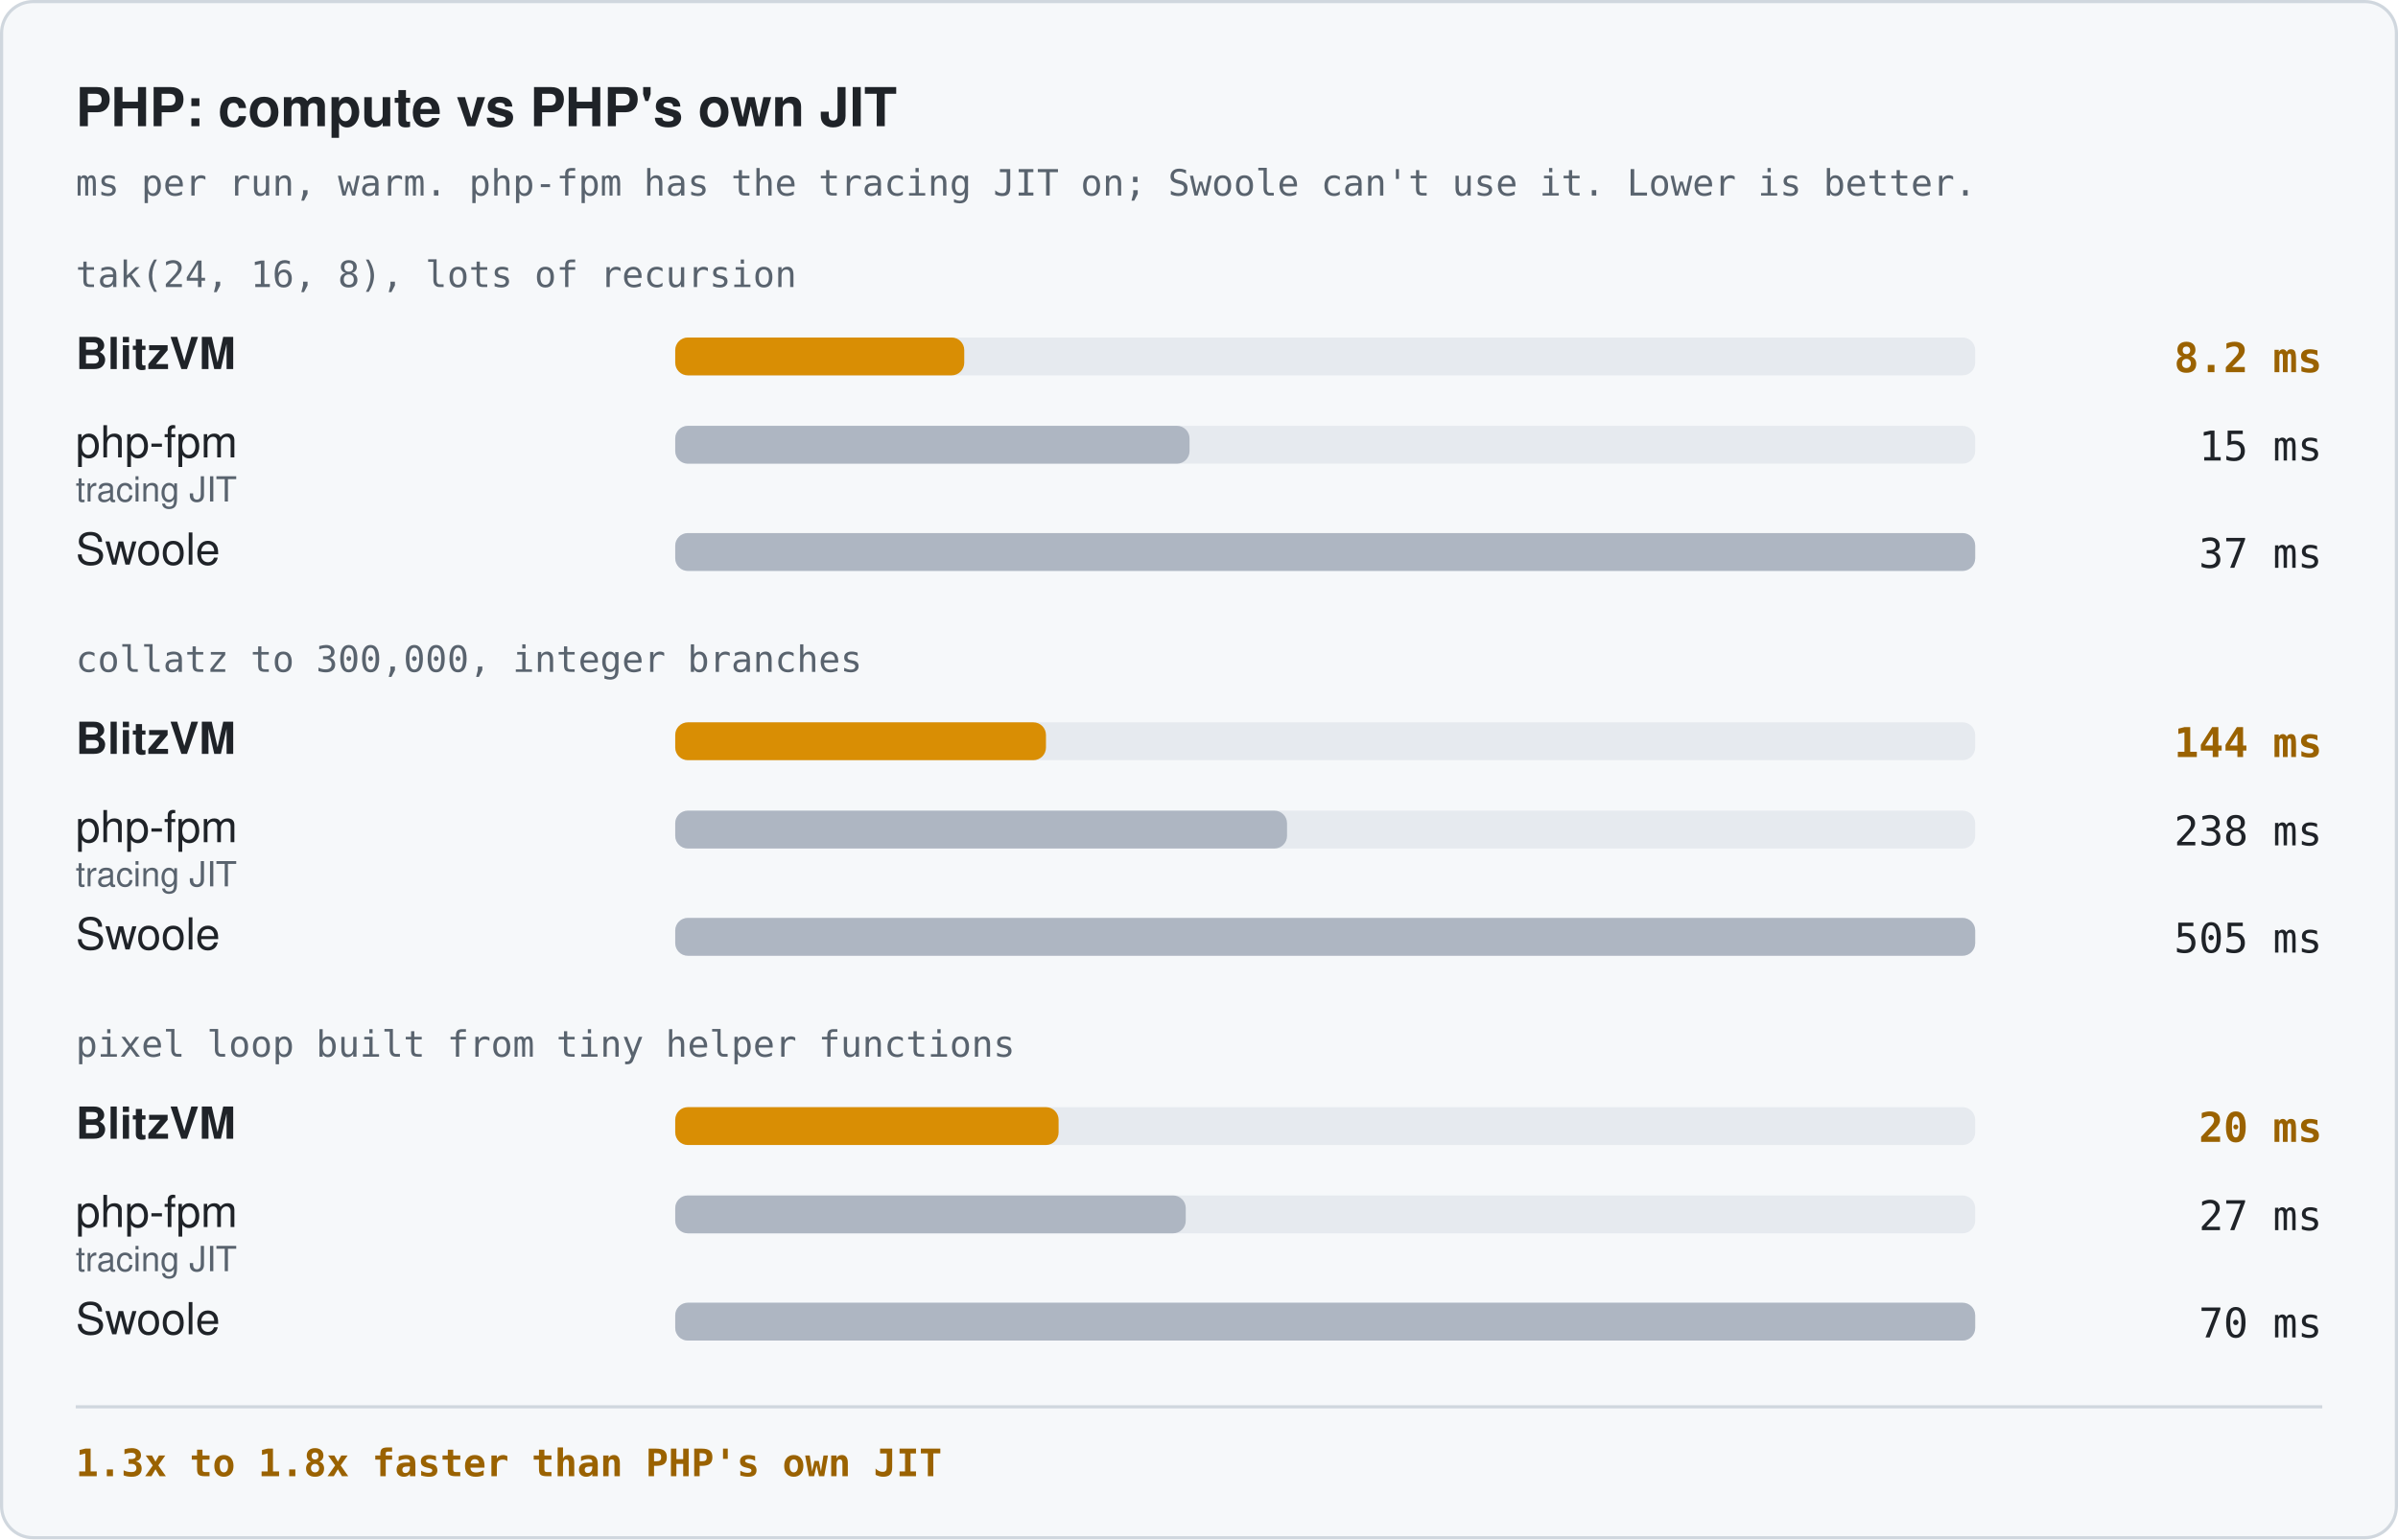
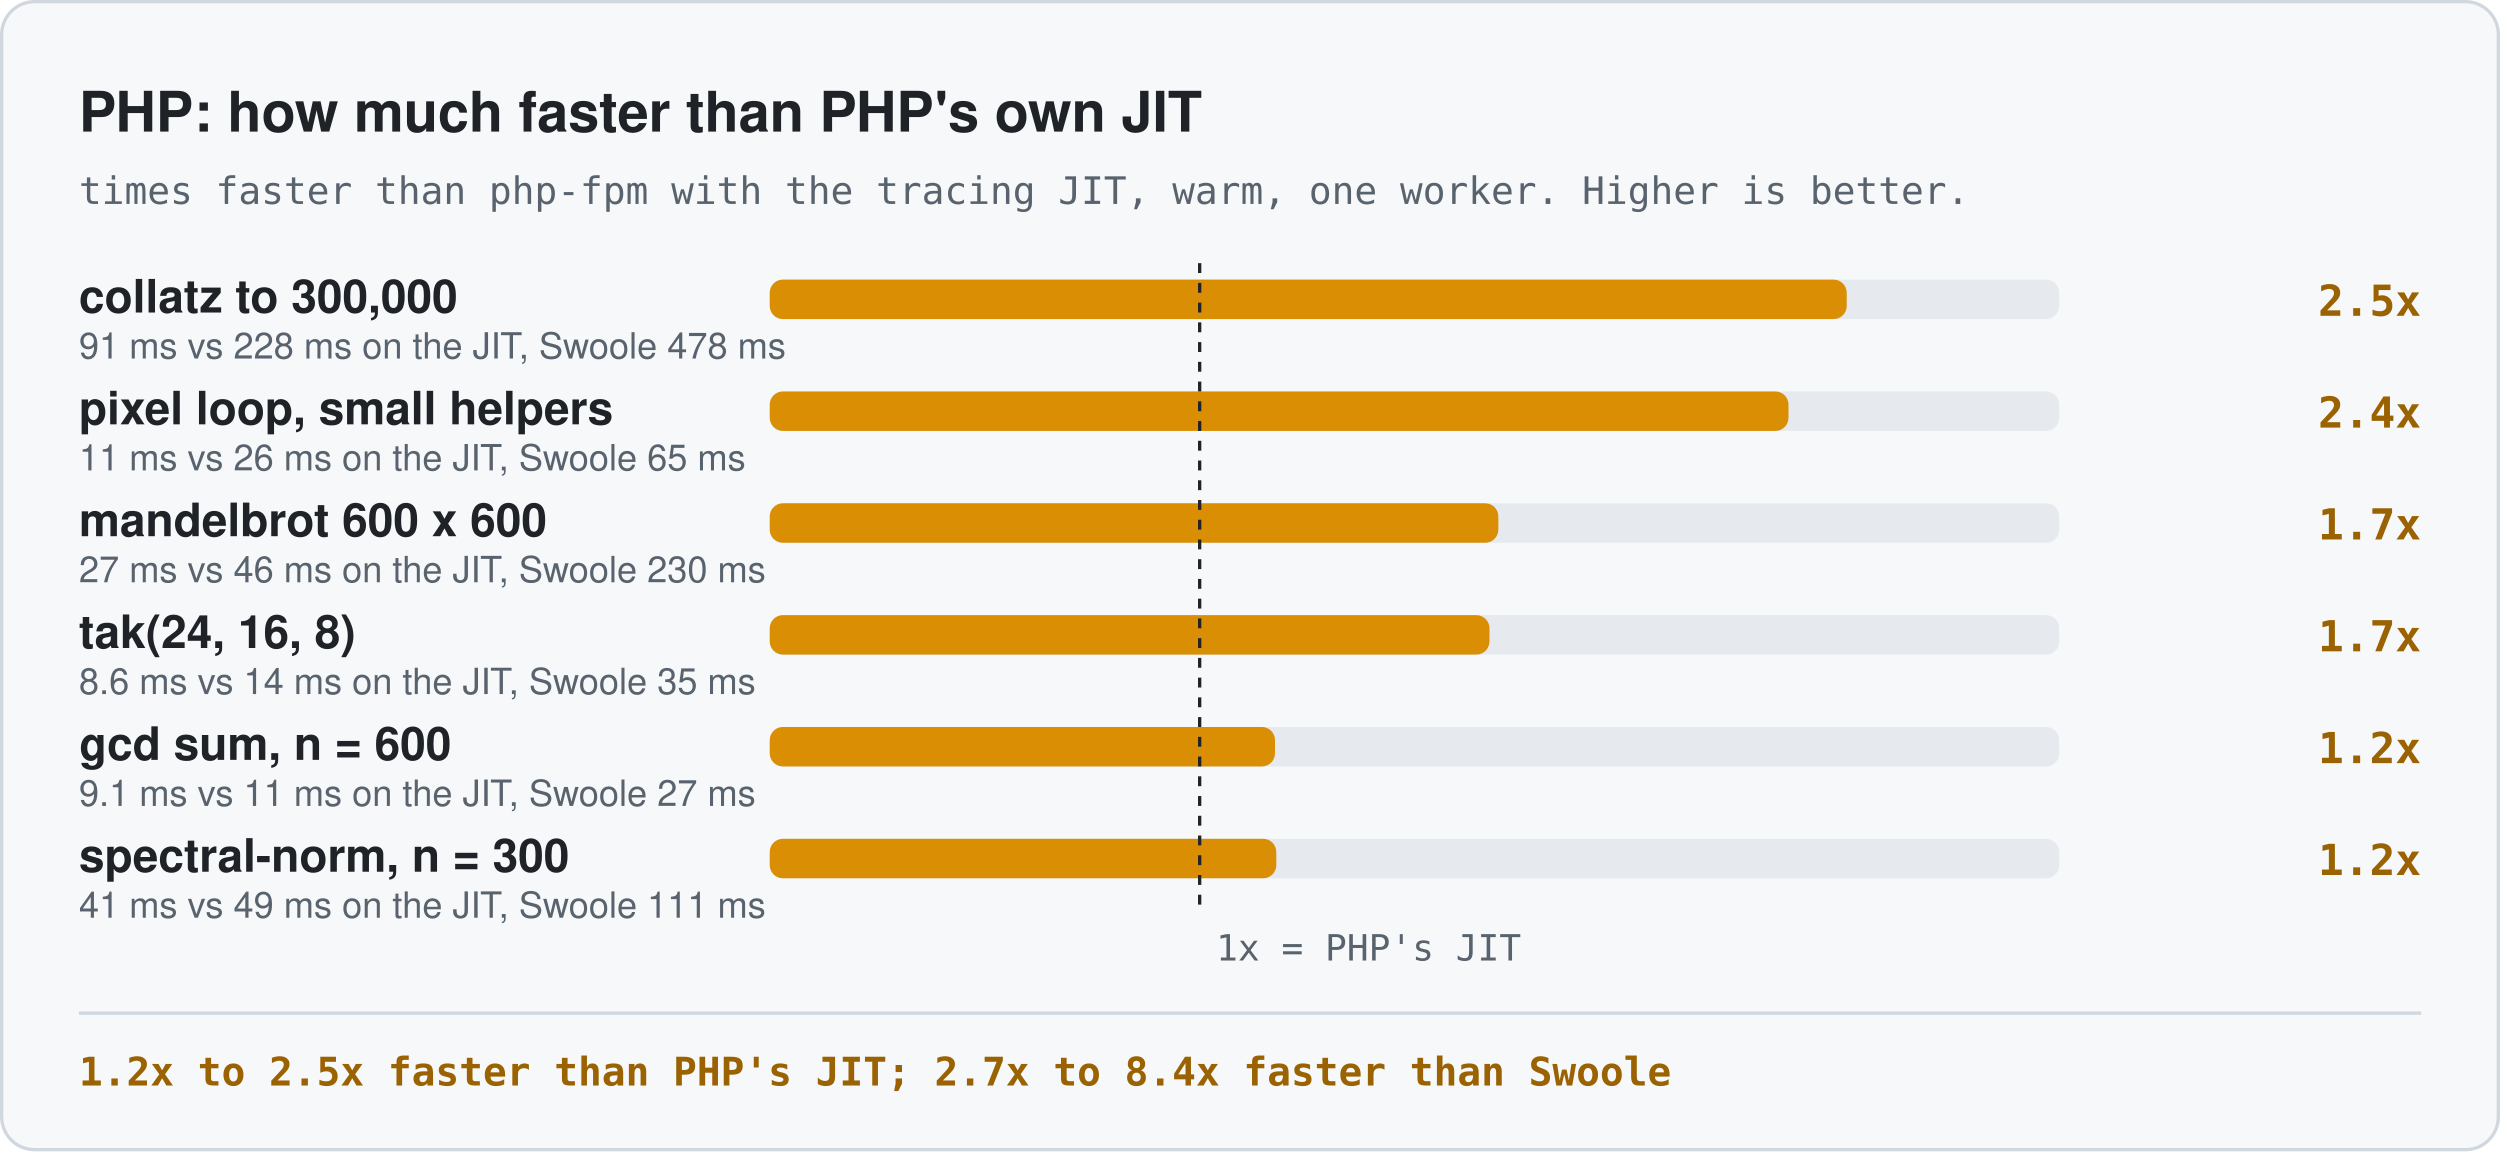
- <svg xmlns="http://www.w3.org/2000/svg" width="760" height="488" viewBox="0 0 760 488" role="img" aria-label="PHP: compute vs PHP's own JIT">
-   <rect x="0.5" y="0.5" width="759" height="487" rx="10" fill="#F6F8FA" stroke="#D0D7DE" />
-   <text x="24" y="40" font-family="-apple-system, BlinkMacSystemFont, 'Segoe UI', Helvetica, Arial, sans-serif" font-size="17" font-weight="600" fill="#1F2328">PHP: compute vs PHP's own JIT</text>
-   <text x="24" y="62" font-family="ui-monospace, SFMono-Regular, Menlo, Consolas, monospace" font-size="11.5" fill="#59636E">ms per run, warm. php-fpm has the tracing JIT on; Swoole can't use it. Lower is better.</text>
-   <text x="24" y="91" font-family="ui-monospace, SFMono-Regular, Menlo, Consolas, monospace" font-size="11.5" fill="#59636E">tak(24, 16, 8), lots of recursion</text>
-   <text x="24" y="117" font-family="-apple-system, BlinkMacSystemFont, 'Segoe UI', Helvetica, Arial, sans-serif" font-size="14" font-weight="600" fill="#1F2328">BlitzVM</text>
-   <rect x="214" y="107" width="412" height="12" rx="4" fill="#E6EAEF" />
-   <rect x="214" y="107" width="91.6" height="12" rx="4" fill="#D98E04" />
-   <text x="736" y="118" text-anchor="end" font-family="ui-monospace, SFMono-Regular, Menlo, Consolas, monospace" font-size="13" font-weight="600" fill="#9A6200">8.2 ms</text>
-   <text x="24" y="145" font-family="-apple-system, BlinkMacSystemFont, 'Segoe UI', Helvetica, Arial, sans-serif" font-size="14" font-weight="400" fill="#1F2328">php-fpm</text>
-   <text x="24" y="159" font-family="-apple-system, BlinkMacSystemFont, 'Segoe UI', Helvetica, Arial, sans-serif" font-size="11" fill="#59636E">tracing JIT</text>
-   <rect x="214" y="135" width="412" height="12" rx="4" fill="#E6EAEF" />
-   <rect x="214" y="135" width="163.0" height="12" rx="4" fill="#AEB6C2" />
-   <text x="736" y="146" text-anchor="end" font-family="ui-monospace, SFMono-Regular, Menlo, Consolas, monospace" font-size="13" font-weight="400" fill="#1F2328">15 ms</text>
-   <text x="24" y="179" font-family="-apple-system, BlinkMacSystemFont, 'Segoe UI', Helvetica, Arial, sans-serif" font-size="14" font-weight="400" fill="#1F2328">Swoole</text>
-   <rect x="214" y="169" width="412" height="12" rx="4" fill="#E6EAEF" />
-   <rect x="214" y="169" width="412.0" height="12" rx="4" fill="#AEB6C2" />
-   <text x="736" y="180" text-anchor="end" font-family="ui-monospace, SFMono-Regular, Menlo, Consolas, monospace" font-size="13" font-weight="400" fill="#1F2328">37 ms</text>
-   <text x="24" y="213" font-family="ui-monospace, SFMono-Regular, Menlo, Consolas, monospace" font-size="11.5" fill="#59636E">collatz to 300,000, integer branches</text>
-   <text x="24" y="239" font-family="-apple-system, BlinkMacSystemFont, 'Segoe UI', Helvetica, Arial, sans-serif" font-size="14" font-weight="600" fill="#1F2328">BlitzVM</text>
-   <rect x="214" y="229" width="412" height="12" rx="4" fill="#E6EAEF" />
-   <rect x="214" y="229" width="117.5" height="12" rx="4" fill="#D98E04" />
-   <text x="736" y="240" text-anchor="end" font-family="ui-monospace, SFMono-Regular, Menlo, Consolas, monospace" font-size="13" font-weight="600" fill="#9A6200">144 ms</text>
-   <text x="24" y="267" font-family="-apple-system, BlinkMacSystemFont, 'Segoe UI', Helvetica, Arial, sans-serif" font-size="14" font-weight="400" fill="#1F2328">php-fpm</text>
-   <text x="24" y="281" font-family="-apple-system, BlinkMacSystemFont, 'Segoe UI', Helvetica, Arial, sans-serif" font-size="11" fill="#59636E">tracing JIT</text>
-   <rect x="214" y="257" width="412" height="12" rx="4" fill="#E6EAEF" />
-   <rect x="214" y="257" width="193.9" height="12" rx="4" fill="#AEB6C2" />
-   <text x="736" y="268" text-anchor="end" font-family="ui-monospace, SFMono-Regular, Menlo, Consolas, monospace" font-size="13" font-weight="400" fill="#1F2328">238 ms</text>
-   <text x="24" y="301" font-family="-apple-system, BlinkMacSystemFont, 'Segoe UI', Helvetica, Arial, sans-serif" font-size="14" font-weight="400" fill="#1F2328">Swoole</text>
-   <rect x="214" y="291" width="412" height="12" rx="4" fill="#E6EAEF" />
-   <rect x="214" y="291" width="412.0" height="12" rx="4" fill="#AEB6C2" />
-   <text x="736" y="302" text-anchor="end" font-family="ui-monospace, SFMono-Regular, Menlo, Consolas, monospace" font-size="13" font-weight="400" fill="#1F2328">505 ms</text>
-   <text x="24" y="335" font-family="ui-monospace, SFMono-Regular, Menlo, Consolas, monospace" font-size="11.5" fill="#59636E">pixel loop built from tiny helper functions</text>
-   <text x="24" y="361" font-family="-apple-system, BlinkMacSystemFont, 'Segoe UI', Helvetica, Arial, sans-serif" font-size="14" font-weight="600" fill="#1F2328">BlitzVM</text>
-   <rect x="214" y="351" width="412" height="12" rx="4" fill="#E6EAEF" />
-   <rect x="214" y="351" width="121.5" height="12" rx="4" fill="#D98E04" />
-   <text x="736" y="362" text-anchor="end" font-family="ui-monospace, SFMono-Regular, Menlo, Consolas, monospace" font-size="13" font-weight="600" fill="#9A6200">20 ms</text>
-   <text x="24" y="389" font-family="-apple-system, BlinkMacSystemFont, 'Segoe UI', Helvetica, Arial, sans-serif" font-size="14" font-weight="400" fill="#1F2328">php-fpm</text>
-   <text x="24" y="403" font-family="-apple-system, BlinkMacSystemFont, 'Segoe UI', Helvetica, Arial, sans-serif" font-size="11" fill="#59636E">tracing JIT</text>
-   <rect x="214" y="379" width="412" height="12" rx="4" fill="#E6EAEF" />
-   <rect x="214" y="379" width="161.8" height="12" rx="4" fill="#AEB6C2" />
-   <text x="736" y="390" text-anchor="end" font-family="ui-monospace, SFMono-Regular, Menlo, Consolas, monospace" font-size="13" font-weight="400" fill="#1F2328">27 ms</text>
-   <text x="24" y="423" font-family="-apple-system, BlinkMacSystemFont, 'Segoe UI', Helvetica, Arial, sans-serif" font-size="14" font-weight="400" fill="#1F2328">Swoole</text>
-   <rect x="214" y="413" width="412" height="12" rx="4" fill="#E6EAEF" />
-   <rect x="214" y="413" width="412.0" height="12" rx="4" fill="#AEB6C2" />
-   <text x="736" y="424" text-anchor="end" font-family="ui-monospace, SFMono-Regular, Menlo, Consolas, monospace" font-size="13" font-weight="400" fill="#1F2328">70 ms</text>
-   <line x1="24" y1="446" x2="736" y2="446" stroke="#D0D7DE" />
-   <text x="24" y="468" font-family="ui-monospace, SFMono-Regular, Menlo, Consolas, monospace" font-size="12" font-weight="600" fill="#9A6200">1.3x to 1.8x faster than PHP's own JIT</text>
+ <svg xmlns="http://www.w3.org/2000/svg" width="760" height="350" viewBox="0 0 760 350" role="img" aria-label="PHP: how much faster than PHP's own JIT">
+   <rect x="0.5" y="0.5" width="759" height="349" rx="10" fill="#F6F8FA" stroke="#D0D7DE" />
+   <text x="24" y="40" font-family="-apple-system, BlinkMacSystemFont, 'Segoe UI', Helvetica, Arial, sans-serif" font-size="17" font-weight="600" fill="#1F2328">PHP: how much faster than PHP's own JIT</text>
+   <text x="24" y="62" font-family="ui-monospace, SFMono-Regular, Menlo, Consolas, monospace" font-size="11.5" fill="#59636E">times faster than php-fpm with the tracing JIT, warm, one worker. Higher is better.</text>
+   <text x="24" y="95" font-family="-apple-system, BlinkMacSystemFont, 'Segoe UI', Helvetica, Arial, sans-serif" font-size="14" font-weight="600" fill="#1F2328">collatz to 300,000</text>
+   <text x="24" y="109" font-family="-apple-system, BlinkMacSystemFont, 'Segoe UI', Helvetica, Arial, sans-serif" font-size="11" fill="#59636E">91 ms vs 228 ms on the JIT, Swoole 478 ms</text>
+   <rect x="234" y="85" width="392" height="12" rx="4" fill="#E6EAEF" />
+   <rect x="234" y="85" width="327.4" height="12" rx="4" fill="#D98E04" />
+   <text x="736" y="96" text-anchor="end" font-family="ui-monospace, SFMono-Regular, Menlo, Consolas, monospace" font-size="13" font-weight="600" fill="#9A6200">2.5x</text>
+   <text x="24" y="129" font-family="-apple-system, BlinkMacSystemFont, 'Segoe UI', Helvetica, Arial, sans-serif" font-size="14" font-weight="600" fill="#1F2328">pixel loop, small helpers</text>
+   <text x="24" y="143" font-family="-apple-system, BlinkMacSystemFont, 'Segoe UI', Helvetica, Arial, sans-serif" font-size="11" fill="#59636E">11 ms vs 26 ms on the JIT, Swoole 65 ms</text>
+   <rect x="234" y="119" width="392" height="12" rx="4" fill="#E6EAEF" />
+   <rect x="234" y="119" width="309.7" height="12" rx="4" fill="#D98E04" />
+   <text x="736" y="130" text-anchor="end" font-family="ui-monospace, SFMono-Regular, Menlo, Consolas, monospace" font-size="13" font-weight="600" fill="#9A6200">2.4x</text>
+   <text x="24" y="163" font-family="-apple-system, BlinkMacSystemFont, 'Segoe UI', Helvetica, Arial, sans-serif" font-size="14" font-weight="600" fill="#1F2328">mandelbrot 600 x 600</text>
+   <text x="24" y="177" font-family="-apple-system, BlinkMacSystemFont, 'Segoe UI', Helvetica, Arial, sans-serif" font-size="11" fill="#59636E">27 ms vs 46 ms on the JIT, Swoole 230 ms</text>
+   <rect x="234" y="153" width="392" height="12" rx="4" fill="#E6EAEF" />
+   <rect x="234" y="153" width="221.5" height="12" rx="4" fill="#D98E04" />
+   <text x="736" y="164" text-anchor="end" font-family="ui-monospace, SFMono-Regular, Menlo, Consolas, monospace" font-size="13" font-weight="600" fill="#9A6200">1.7x</text>
+   <text x="24" y="197" font-family="-apple-system, BlinkMacSystemFont, 'Segoe UI', Helvetica, Arial, sans-serif" font-size="14" font-weight="600" fill="#1F2328">tak(24, 16, 8)</text>
+   <text x="24" y="211" font-family="-apple-system, BlinkMacSystemFont, 'Segoe UI', Helvetica, Arial, sans-serif" font-size="11" fill="#59636E">8.6 ms vs 14 ms on the JIT, Swoole 35 ms</text>
+   <rect x="234" y="187" width="392" height="12" rx="4" fill="#E6EAEF" />
+   <rect x="234" y="187" width="218.8" height="12" rx="4" fill="#D98E04" />
+   <text x="736" y="198" text-anchor="end" font-family="ui-monospace, SFMono-Regular, Menlo, Consolas, monospace" font-size="13" font-weight="600" fill="#9A6200">1.7x</text>
+   <text x="24" y="231" font-family="-apple-system, BlinkMacSystemFont, 'Segoe UI', Helvetica, Arial, sans-serif" font-size="14" font-weight="600" fill="#1F2328">gcd sum, n = 600</text>
+   <text x="24" y="245" font-family="-apple-system, BlinkMacSystemFont, 'Segoe UI', Helvetica, Arial, sans-serif" font-size="11" fill="#59636E">9.1 ms vs 11 ms on the JIT, Swoole 27 ms</text>
+   <rect x="234" y="221" width="392" height="12" rx="4" fill="#E6EAEF" />
+   <rect x="234" y="221" width="153.6" height="12" rx="4" fill="#D98E04" />
+   <text x="736" y="232" text-anchor="end" font-family="ui-monospace, SFMono-Regular, Menlo, Consolas, monospace" font-size="13" font-weight="600" fill="#9A6200">1.2x</text>
+   <text x="24" y="265" font-family="-apple-system, BlinkMacSystemFont, 'Segoe UI', Helvetica, Arial, sans-serif" font-size="14" font-weight="600" fill="#1F2328">spectral-norm, n = 300</text>
+   <text x="24" y="279" font-family="-apple-system, BlinkMacSystemFont, 'Segoe UI', Helvetica, Arial, sans-serif" font-size="11" fill="#59636E">41 ms vs 49 ms on the JIT, Swoole 111 ms</text>
+   <rect x="234" y="255" width="392" height="12" rx="4" fill="#E6EAEF" />
+   <rect x="234" y="255" width="154.0" height="12" rx="4" fill="#D98E04" />
+   <text x="736" y="266" text-anchor="end" font-family="ui-monospace, SFMono-Regular, Menlo, Consolas, monospace" font-size="13" font-weight="600" fill="#9A6200">1.2x</text>
+   <line x1="364.7" y1="80" x2="364.7" y2="278" stroke="#1F2328" stroke-width="1" stroke-dasharray="3 3" />
+   <text x="369.7" y="292" font-family="ui-monospace, SFMono-Regular, Menlo, Consolas, monospace" font-size="11" fill="#59636E">1x = PHP's JIT</text>
+   <line x1="24" y1="308" x2="736" y2="308" stroke="#D0D7DE" />
+   <text x="24" y="330" font-family="ui-monospace, SFMono-Regular, Menlo, Consolas, monospace" font-size="12" font-weight="600" fill="#9A6200">1.2x to 2.5x faster than PHP's JIT; 2.7x to 8.4x faster than Swoole</text>
</svg>
